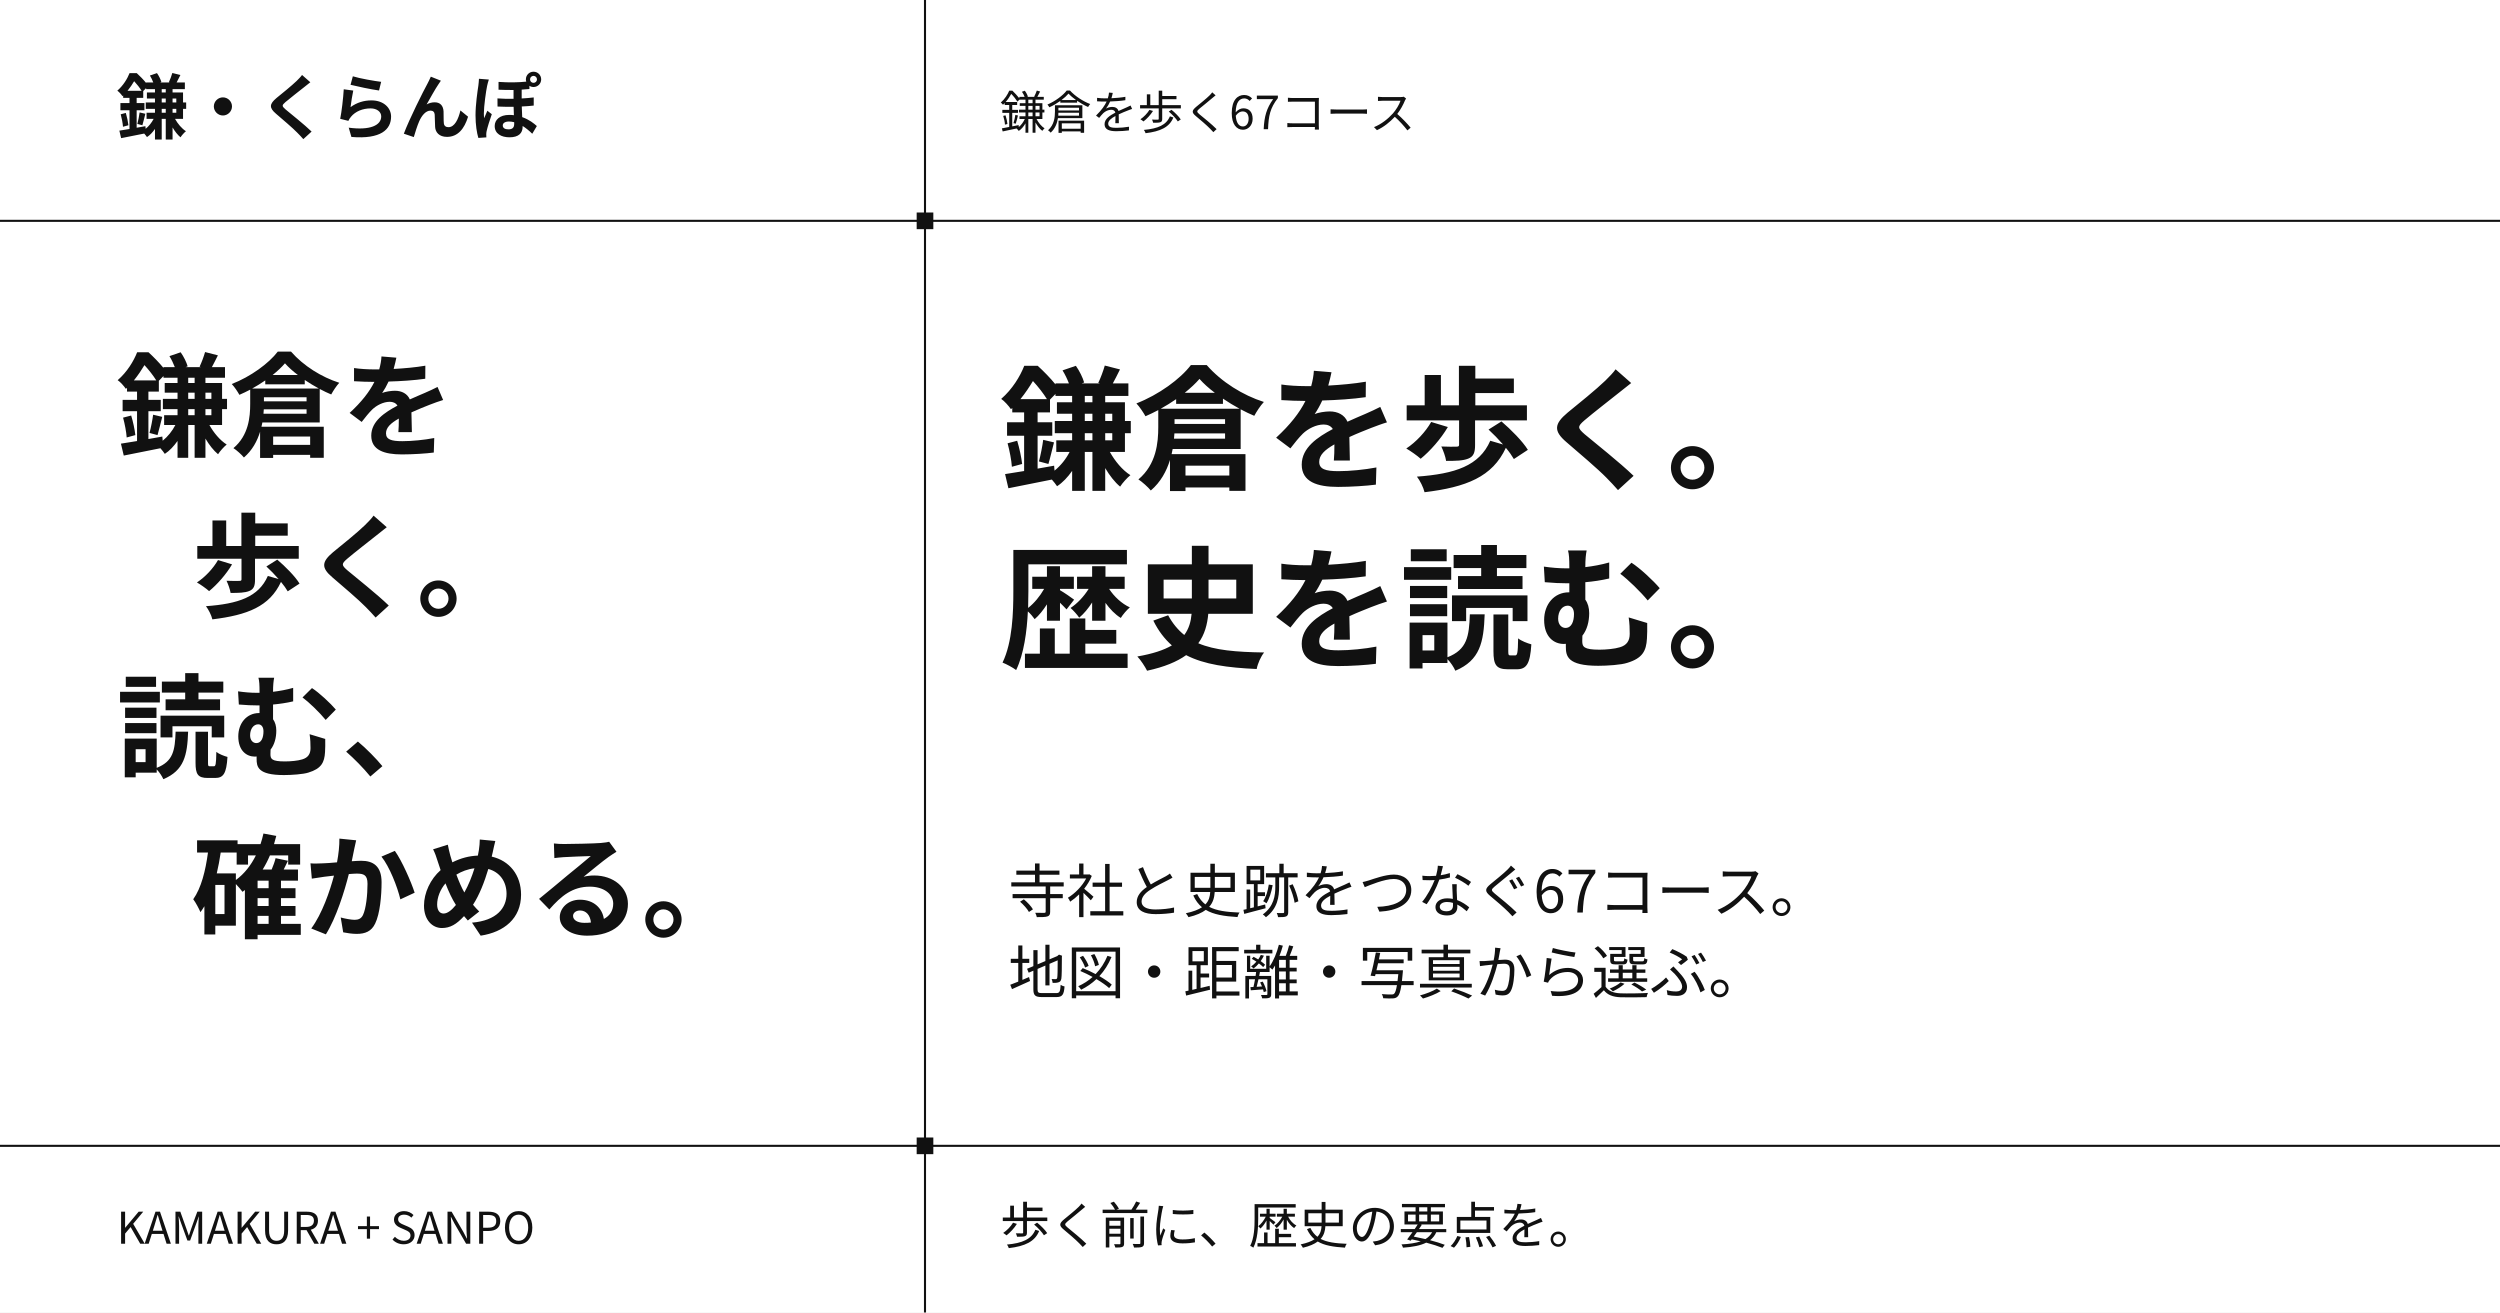
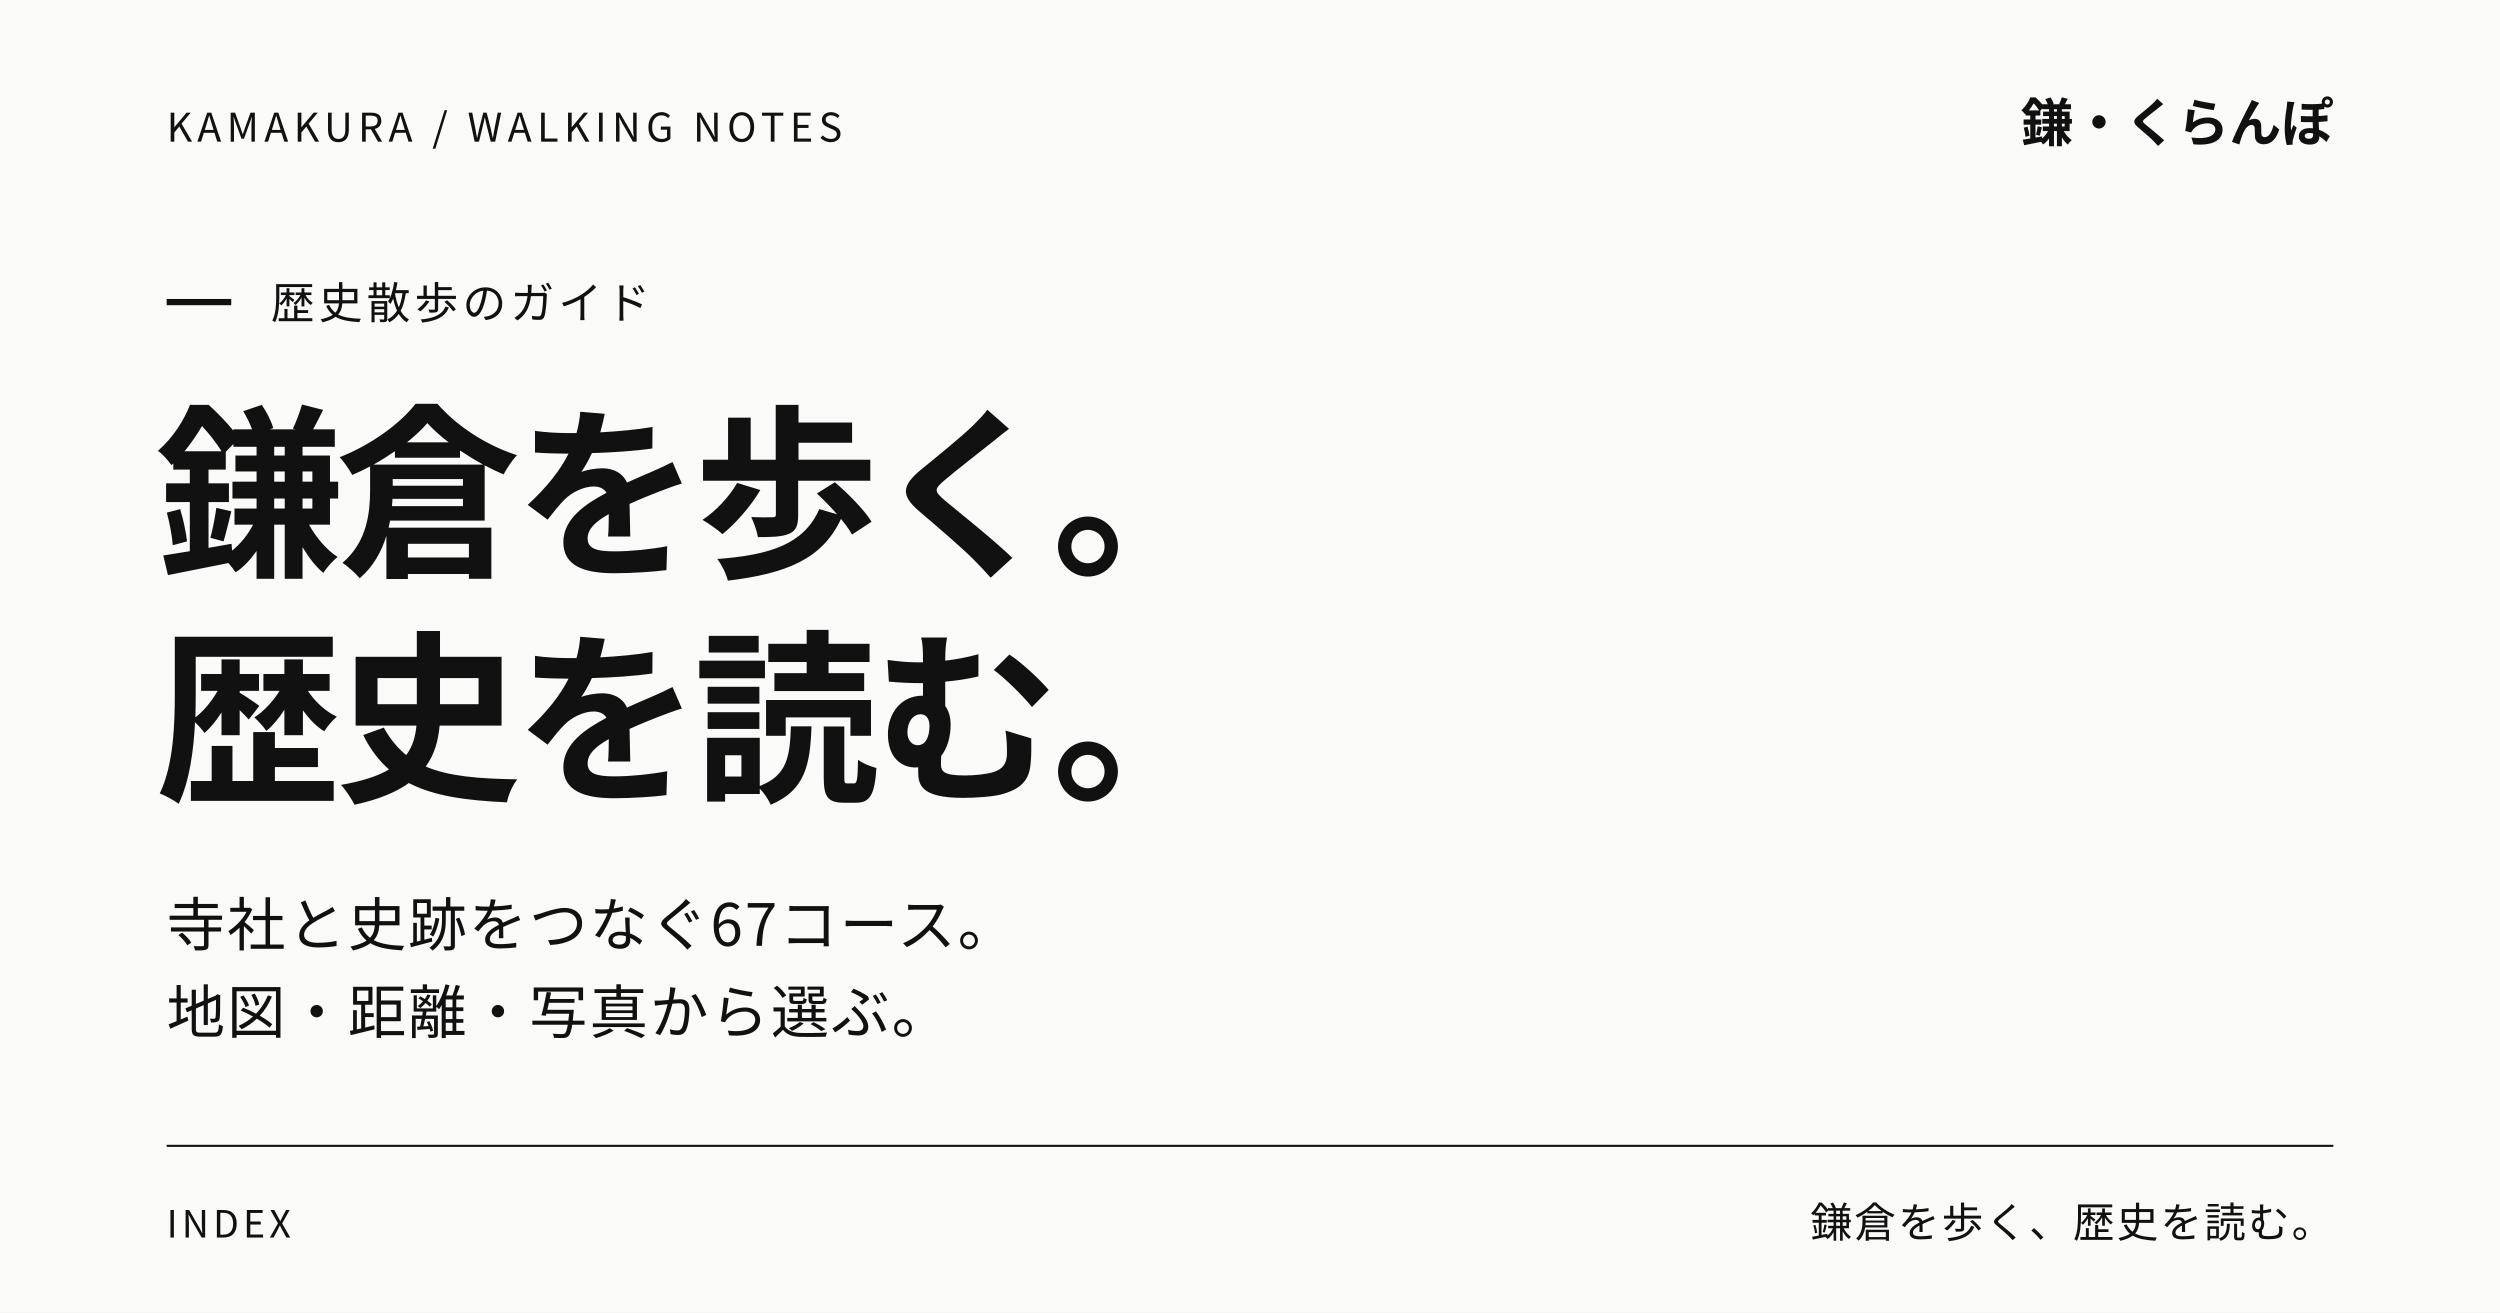
<svg xmlns="http://www.w3.org/2000/svg" width="1200" height="630" viewBox="0 0 1200 630">
-   <rect width="1200" height="630" fill="#fff" />
+   <rect width="1200" height="630" fill="#fafaf8" />
  <g fill="#111" font-family="Noto Sans CJK JP, sans-serif">
-     <text x="56" y="64" font-size="34" font-weight="700">鎌・くらんぽ</text>
-     <text x="480" y="62" font-size="22" font-weight="400">鎌倉を歩く67コース</text>
-     <path d="M444 0V630 M0 106H1200 M0 550H1200" fill="none" stroke="#111" stroke-width="1" />
-     <rect x="440" y="102" width="8" height="8" />
-     <rect x="440" y="546" width="8" height="8" />
-     <text x="56" y="215" font-size="54" font-weight="900">鎌倉を</text>
-     <text x="92" y="292" font-size="54" font-weight="900">歩く。</text>
-     <text x="56" y="369" font-size="54" font-weight="900">読む、</text>
-     <text x="92" y="446" font-size="54" font-weight="900">確かめる。</text>
-     <text x="480" y="230" font-size="64" font-weight="900">鎌倉を歩く。</text>
-     <text x="480" y="316" font-size="64" font-weight="900">歴史を読む。</text>
-     <text x="484" y="438" font-size="28" font-weight="400">寺社と史跡をつなぐ67コース。</text>
-     <text x="484" y="477" font-size="28" font-weight="400">地図・距離・写真から選ぶ。</text>
-     <text x="56" y="597" font-size="21" font-weight="400">KAMAKURA + SANPO</text>
-     <text x="480" y="597" font-size="24" font-weight="400">歩く前に、歴史の要点を。</text>
+     <text x="80" y="68" font-size="19" font-weight="400" letter-spacing="2.6" text-anchor="start">KAMAKURA / WALKING NOTES</text>
+     <text x="1120" y="68" font-size="25" font-weight="700" letter-spacing="0" text-anchor="end">鎌・くらんぽ</text>
+     <path d="M80 145H111" stroke="#111" stroke-width="3" />
+     <text x="130" y="153" font-size="21" font-weight="400" letter-spacing="2" text-anchor="start">歴史散歩のガイド</text>
+     <text x="75" y="270" font-size="89" font-weight="900" letter-spacing="-3" text-anchor="start">鎌倉を歩く。</text>
+     <text x="75" y="378" font-size="89" font-weight="900" letter-spacing="-3" text-anchor="start">歴史を読む。</text>
+     <text x="80" y="454" font-size="28" font-weight="400" letter-spacing="1" text-anchor="start">寺社と史跡をつなぐ67コース。</text>
+     <text x="80" y="496" font-size="28" font-weight="400" letter-spacing="1" text-anchor="start">地図・距離・写真から選ぶ。</text>
+     <path d="M80 550H1120" stroke="#111" stroke-width="1" />
+     <text x="80" y="594" font-size="18" font-weight="400" letter-spacing="2" text-anchor="start">INDEX</text>
+     <text x="1120" y="594" font-size="20" font-weight="400" letter-spacing="1" text-anchor="end">鎌倉を歩く、歴史を読む。</text>
  </g>
</svg>
